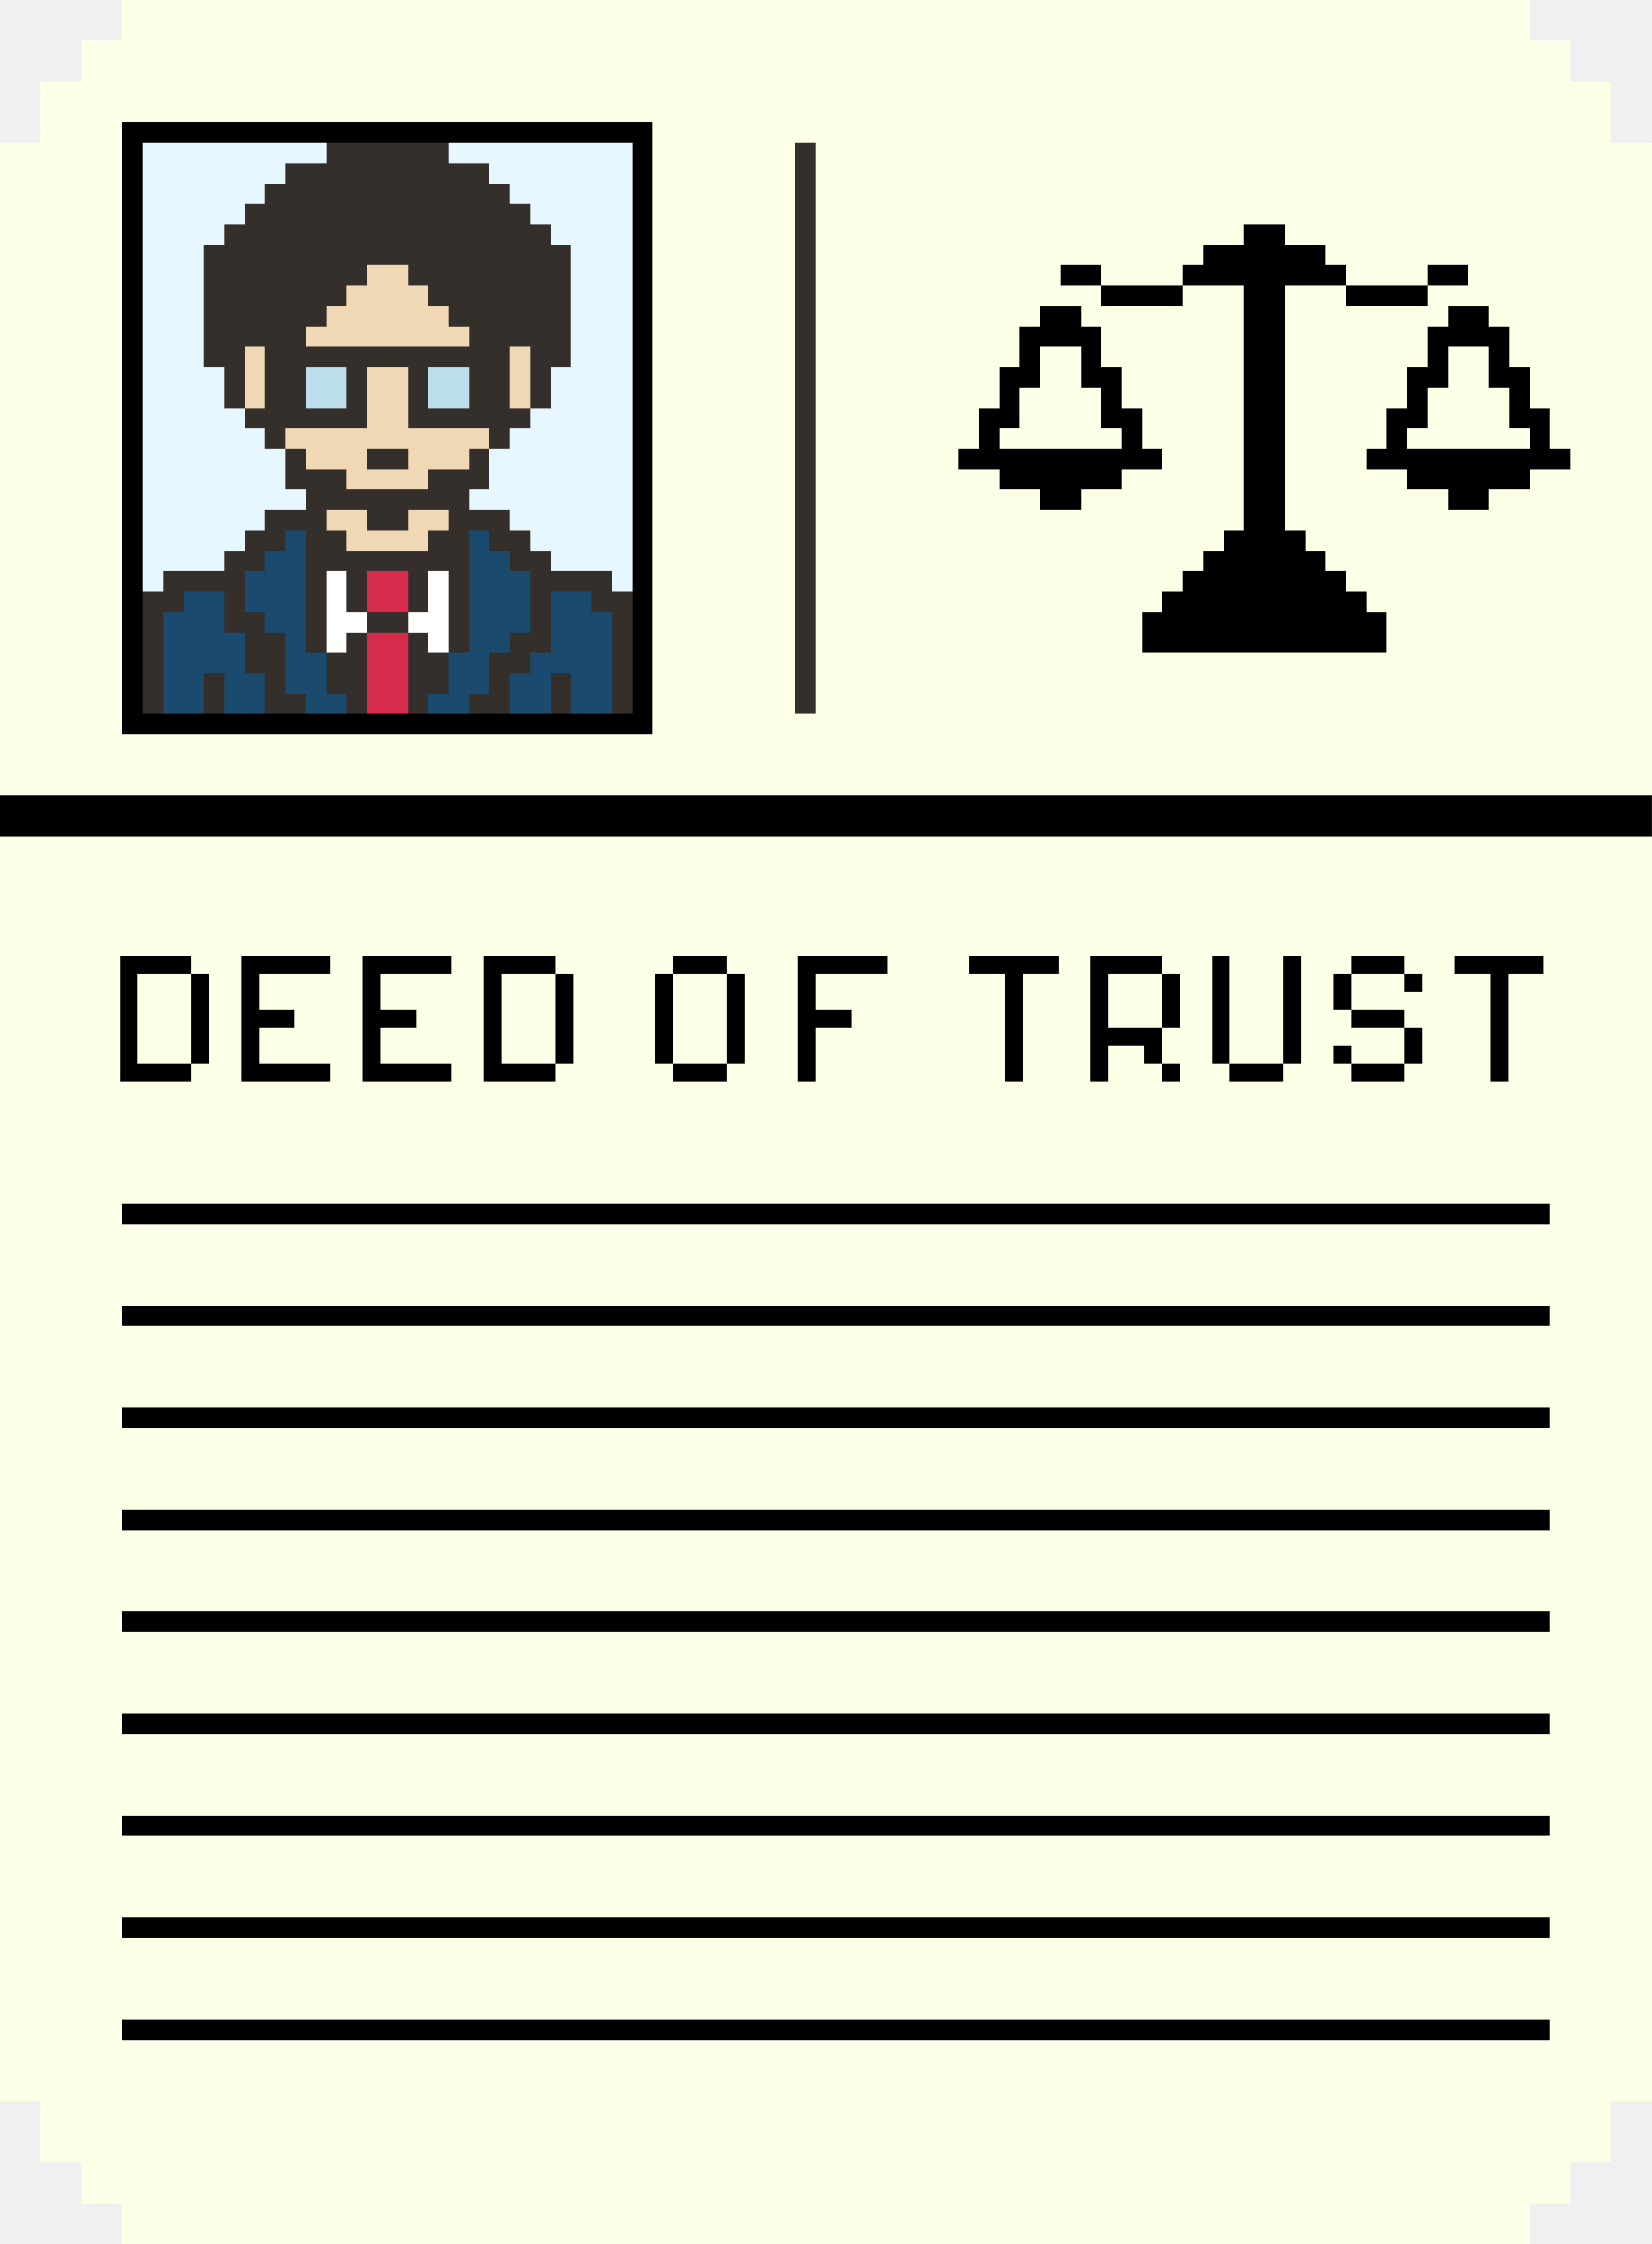
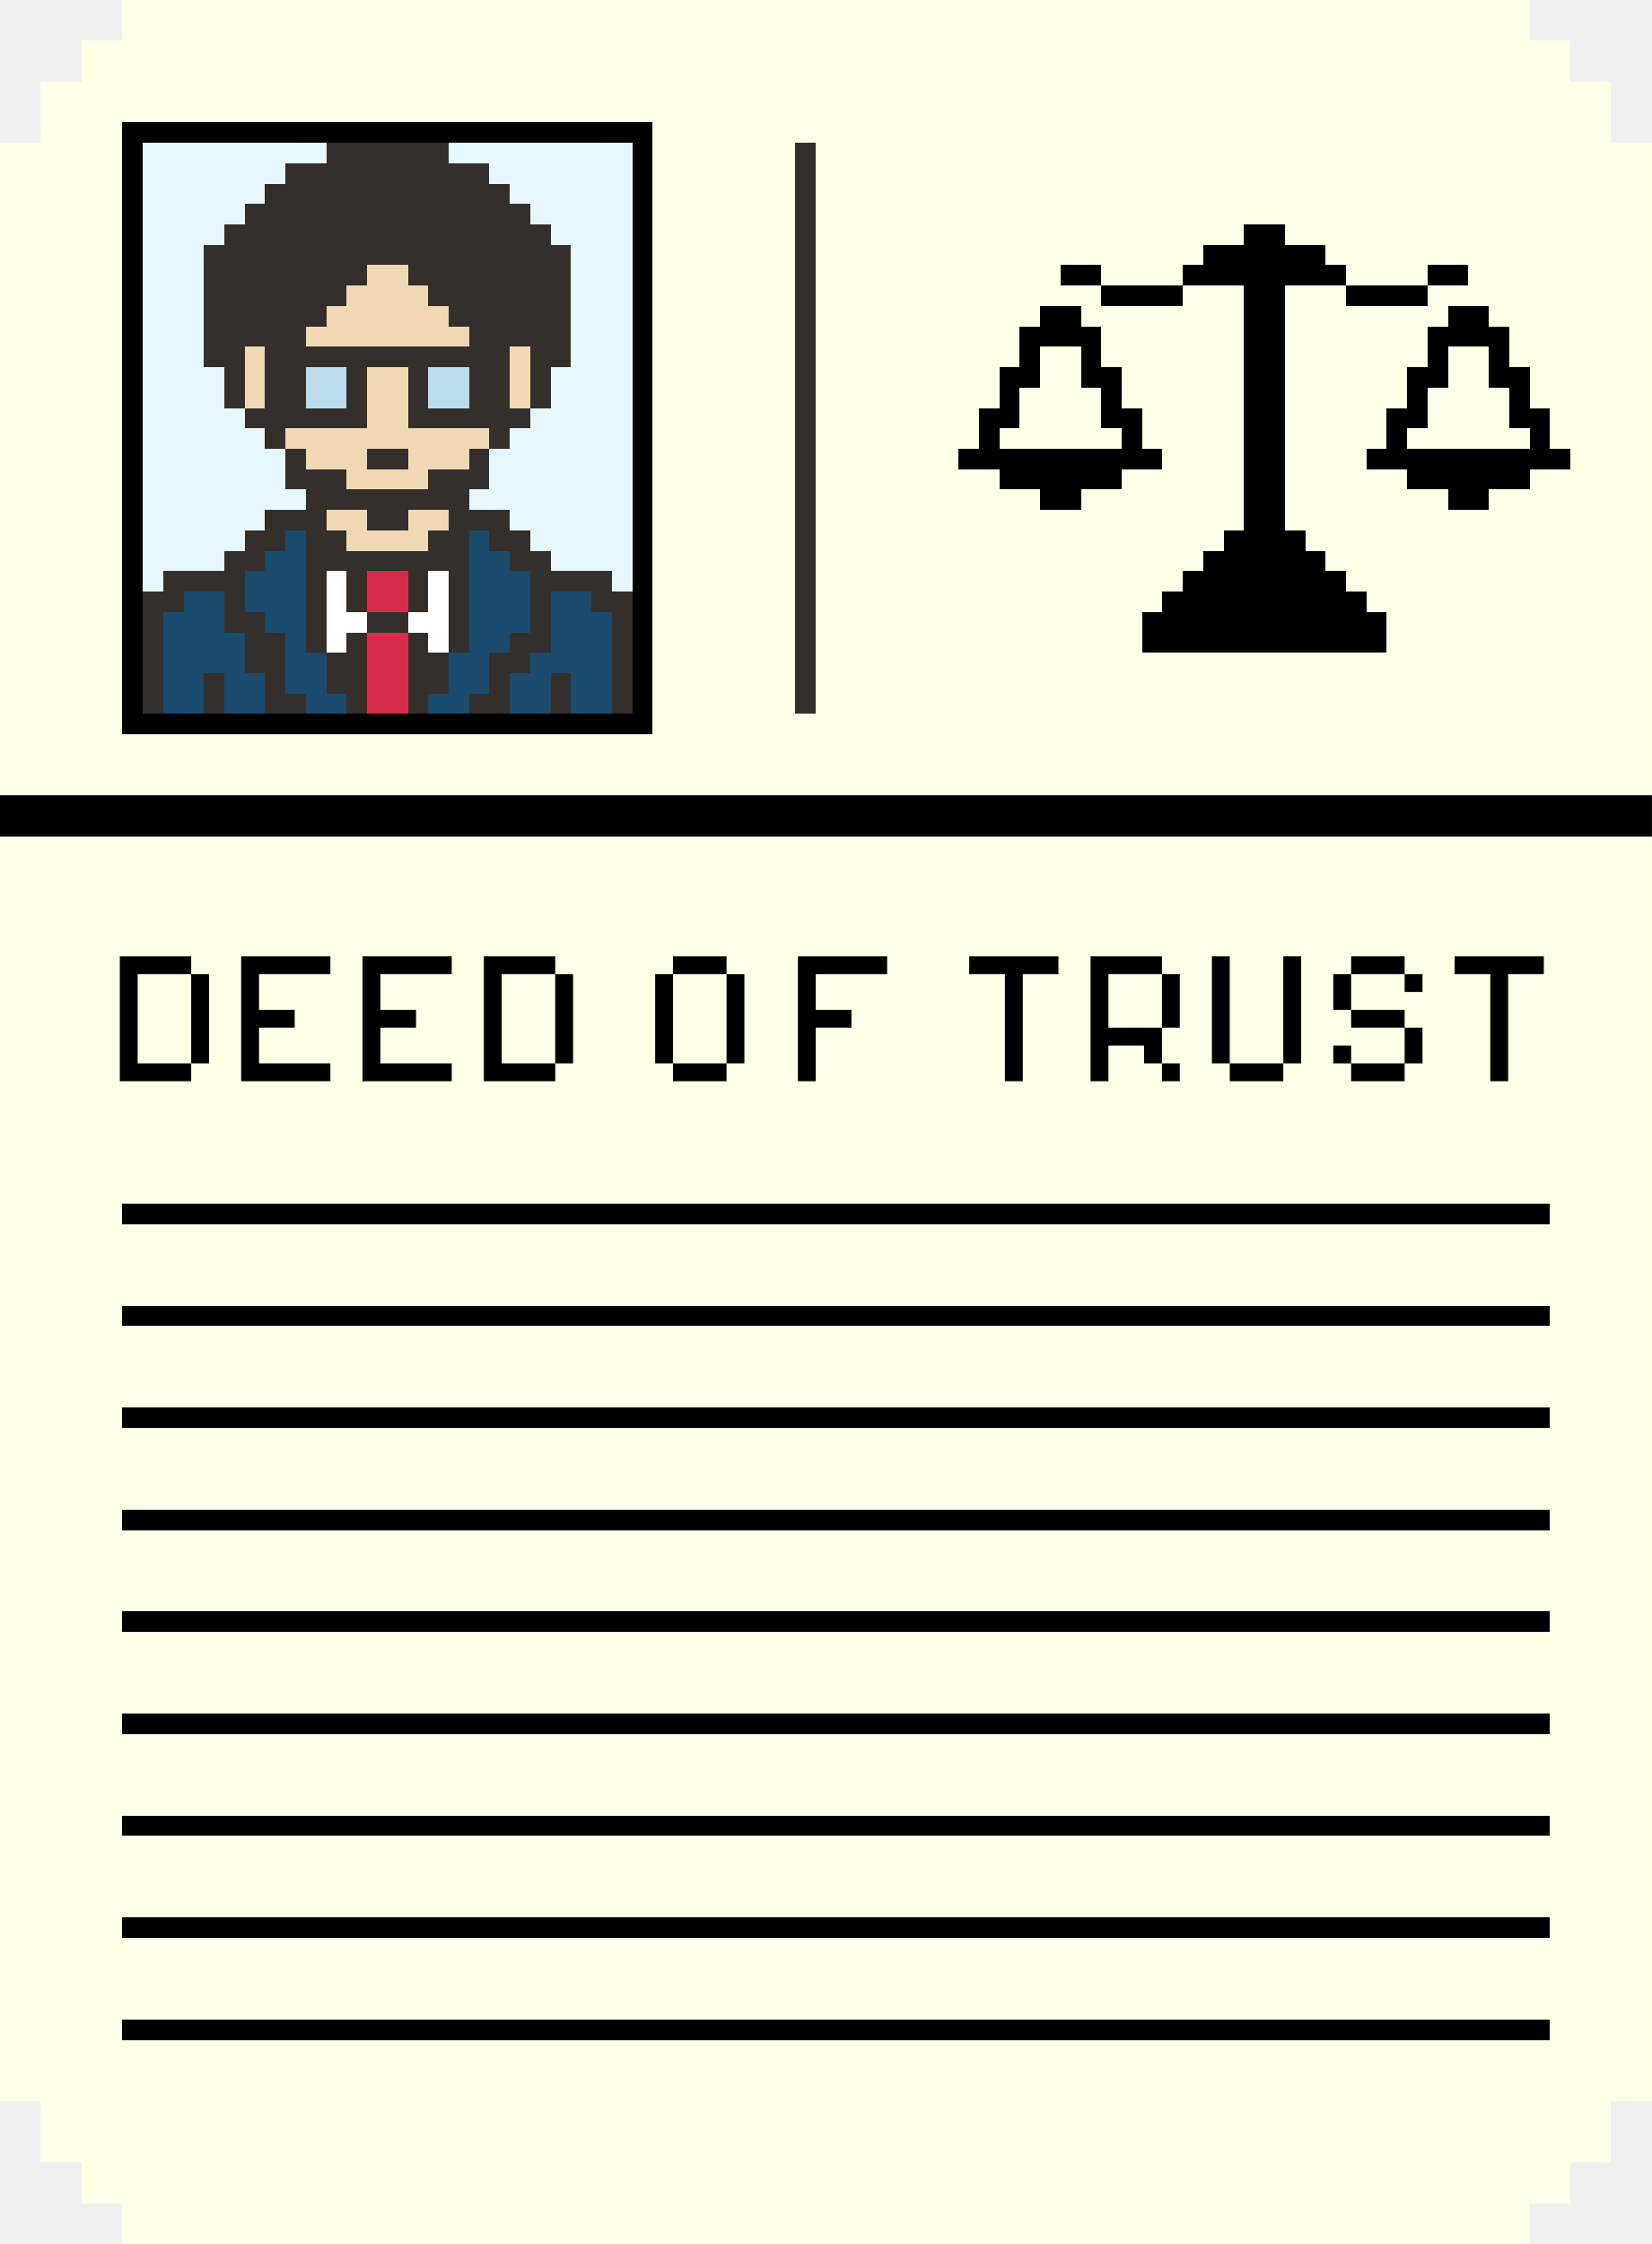
<svg xmlns="http://www.w3.org/2000/svg" shape-rendering="crispEdges" preserveAspectRatio="none" overflow="visible" style="display: block;" width="81" height="110" viewBox="0 0 81 110" fill="none">
  <g id="AVUKAT" clip-path="url(#clip0_209_160)">
    <path id="color_fdffe7_1" fill-rule="evenodd" clip-rule="evenodd" d="M6 0H75V2H77V4H79V7H81V39H0V7H2V4H4V2H6V1V0ZM7 6H6V36H32V6H8H7ZM40 7H39V35H40V8V7ZM62 11H61V12H59V13H58V14H54V13H52V14H54V15H58V14H61V26H60V27H59V28H58V29H57V30H56V32H68V30H67V29H66V28H65V27H64V26H63V14H66V13H65V12H63V11H62ZM71 13H70V14H66V15H70V14H72V13H71ZM52 15H51V16H50V18H49V20H48V22H47V23H49V24H51V25H53V24H55V23H57V22H56V20H55V18H54V16H53V15H52ZM72 15H71V16H70V18H69V20H68V22H67V23H69V24H71V25H73V24H75V23H77V22H76V20H75V18H74V16H73V15H72ZM51 17H53V19H54V21H55V22H49V21H50V19H51V18V17ZM71 17H73V19H74V21H75V22H69V21H70V19H71V18V17ZM0 41H81V103H79V106H77V108H75V110H6V108H4V106H2V103H0V42V41Z" fill="#FDFFE7" />
    <path id="color_000000_1" fill-rule="evenodd" clip-rule="evenodd" d="M6 6H32V36H6V7V6ZM8 7H7V35H31V7H9H8ZM61 11H63V12H65V13H66V14H63V26H64V27H65V28H66V29H67V30H68V32H56V30H57V29H58V28H59V27H60V26H61V14H58V13H59V12H61V11ZM52 13H54V14H52V13ZM70 13H72V14H70V13ZM54 14H58V15H54V14ZM66 14H70V15H66V14ZM51 15H53V16H54V18H55V20H56V22H57V23H55V24H53V25H51V24H49V23H47V22H48V20H49V18H50V16H51V15ZM71 15H73V16H74V18H75V20H76V22H77V23H75V24H73V25H71V24H69V23H67V22H68V20H69V18H70V16H71V15ZM52 17H51V19H50V21H49V22H55V21H54V19H53V17H52ZM72 17H71V19H70V21H69V22H75V21H74V19H73V17H72ZM0 39H81V41H0V40V39Z" fill="black" />
    <path id="color_342f2b_1" fill-rule="evenodd" clip-rule="evenodd" d="M16 7H22V8H24V9H25V10H26V11H27V12H28V18H27V20H26V17H25V20H26V21H25V22H24V21H20V18H18V21H14V22H13V21H12V20H11V18H10V12H11V11H12V10H13V9H14V8H16V7ZM39 7H40V35H39V8V7ZM19 13H18V14H17V15H16V16H15V17H23V16H22V15H21V14H20V13H19ZM13 17H12V20H13V18V17ZM16 18H15V20H17V18H16ZM22 18H21V20H23V18H22ZM14 22H15V23H17V24H21V23H23V22H24V24H23V25H25V26H26V27H27V28H30V29H31V35H30V30H29V29H27V32H26V33H25V35H23V34H24V32H25V31H26V28H25V27H24V26H23V32H22V28H21V30H20V28H18V30H17V28H16V32H15V26H14V27H13V28H12V30H13V31H14V34H15V35H13V33H12V31H11V29H9V30H8V35H7V29H8V28H11V27H12V26H13V25H15V24H14V23V22ZM18 22H20V23H18V22ZM17 25H16V26H17V27H21V26H22V25H20V26H18V25H17ZM18 30H20V31H18V30ZM17 31H18V35H17V34H16V32H17V31ZM20 31H21V32H22V34H21V35H20V32V31ZM10 33H11V35H10V34V33ZM27 33H28V35H27V34V33Z" fill="#342F2B" />
    <path id="color_e6f7ff_1" fill-rule="evenodd" clip-rule="evenodd" d="M7 7H16V8H14V9H13V10H12V11H11V12H10V18H11V20H12V21H13V22H14V24H15V25H13V26H12V27H11V28H8V29H7V8V7ZM22 7H31V29H30V28H27V27H26V26H25V25H23V24H24V22H25V21H26V20H27V18H28V12H27V11H26V10H25V9H24V8H22V7Z" fill="#E6F7FF" />
    <path id="color_1a4b6e_1" fill-rule="evenodd" clip-rule="evenodd" d="M14 26H15V32H16V34H17V35H15V34H14V31H13V30H12V28H13V27H14V26ZM23 26H24V27H25V28H26V31H25V32H24V34H23V35H21V34H22V32H23V27V26ZM9 29H11V31H12V33H13V35H11V33H10V35H8V30H9V29ZM27 29H29V30H30V35H28V33H27V35H25V33H26V32H27V30V29Z" fill="#1A4B6E" />
    <path id="color_f1d8b5_1" fill-rule="evenodd" clip-rule="evenodd" d="M18 13H20V14H21V15H22V16H23V17H15V16H16V15H17V14H18V13ZM12 17H13V20H12V18V17ZM25 17H26V20H25V18V17ZM18 18H20V21H24V22H23V23H21V24H17V23H15V22H14V21H18V19V18ZM19 22H18V23H20V22H19ZM16 25H18V26H20V25H22V26H21V27H17V26H16V25Z" fill="#F1D8B5" />
    <path id="color_d72b4b_1" fill-rule="evenodd" clip-rule="evenodd" d="M18 28H20V30H18V29V28ZM18 31H20V35H18V32V31Z" fill="#D72B4B" />
    <path id="color_ffffff_1" fill-rule="evenodd" clip-rule="evenodd" d="M16 28H17V30H18V31H17V32H16V29V28ZM21 28H22V32H21V31H20V30H21V29V28Z" fill="white" />
    <path id="color_bcddec_1" fill-rule="evenodd" clip-rule="evenodd" d="M15 18H17V20H15V19V18ZM21 18H23V20H21V19V18Z" fill="#BCDDEC" />
    <line id="Line 7" x1="6" y1="59.5" x2="76" y2="59.5" stroke="black" />
    <line id="Line 8" x1="6" y1="64.5" x2="76" y2="64.5" stroke="black" />
    <line id="Line 9" x1="6" y1="69.5" x2="76" y2="69.5" stroke="black" />
    <line id="Line 10" x1="6" y1="74.5" x2="76" y2="74.5" stroke="black" />
    <line id="Line 11" x1="6" y1="79.5" x2="76" y2="79.5" stroke="black" />
    <line id="Line 12" x1="6" y1="84.5" x2="76" y2="84.5" stroke="black" />
    <line id="Line 13" x1="6" y1="89.5" x2="76" y2="89.5" stroke="black" />
    <line id="Line 14" x1="6" y1="94.5" x2="76" y2="94.5" stroke="black" />
    <line id="Line 15" x1="6" y1="99.5" x2="76" y2="99.5" stroke="black" />
-     <g id="DEED OF TRUST">
+     <g id="DEED OF TRUST" shape-rendering="geometricPrecision">
      <path d="M9.375 47.75H10.25V52.125H9.375V47.75ZM5.875 46.875H9.375V47.75H6.75V52.125H9.375V53H5.875V46.875ZM11.825 46.875H16.2V47.75H12.7V49.5H14.45V50.375H12.7V52.125H16.2V53H11.825V46.875ZM17.775 46.875H22.15V47.75H18.65V49.5H20.4V50.375H18.65V52.125H22.15V53H17.775V46.875ZM27.225 47.75H28.1V52.125H27.225V47.75ZM23.725 46.875H27.225V47.75H24.6V52.125H27.225V53H23.725V46.875ZM35.625 47.75H36.5V52.125H35.625V47.75ZM33 52.125H35.625V53H33V52.125ZM32.125 47.75H33V52.125H32.125V47.75ZM33 46.875H35.625V47.75H33V46.875ZM39.125 46.875H43.5V47.75H40V49.5H41.75V50.375H40V53H39.125V46.875ZM47.525 46.875H51.9V47.75H50.15V53H49.275V47.75H47.525V46.875ZM53.475 46.875H56.975V47.75H54.35V50.375H56.975V52.125H56.1V51.25H54.35V53H53.475V46.875ZM56.975 47.75H57.85V50.375H56.975V47.75ZM56.975 52.125H57.85V53H56.975V52.125ZM62.925 46.875H63.8V52.125H62.925V46.875ZM60.3 52.125H62.925V53H60.3V52.125ZM59.425 46.875H60.3V52.125H59.425V46.875ZM65.375 47.75H66.25V49.5H65.375V47.75ZM68.875 50.375H69.75V52.125H68.875V50.375ZM66.25 52.125H68.875V53H66.25V52.125ZM65.375 51.25H66.25V52.125H65.375V51.25ZM66.25 49.5H68.875V50.375H66.25V49.5ZM68.875 47.75H69.75V48.625H68.875V47.75ZM66.25 46.875H68.875V47.75H66.25V46.875ZM71.325 46.875H75.7V47.75H73.95V53H73.075V47.75H71.325V46.875Z" fill="black" />
    </g>
  </g>
  <defs>
    <clipPath id="clip0_209_160">
      <rect width="81" height="110" fill="white" />
    </clipPath>
  </defs>
</svg>
